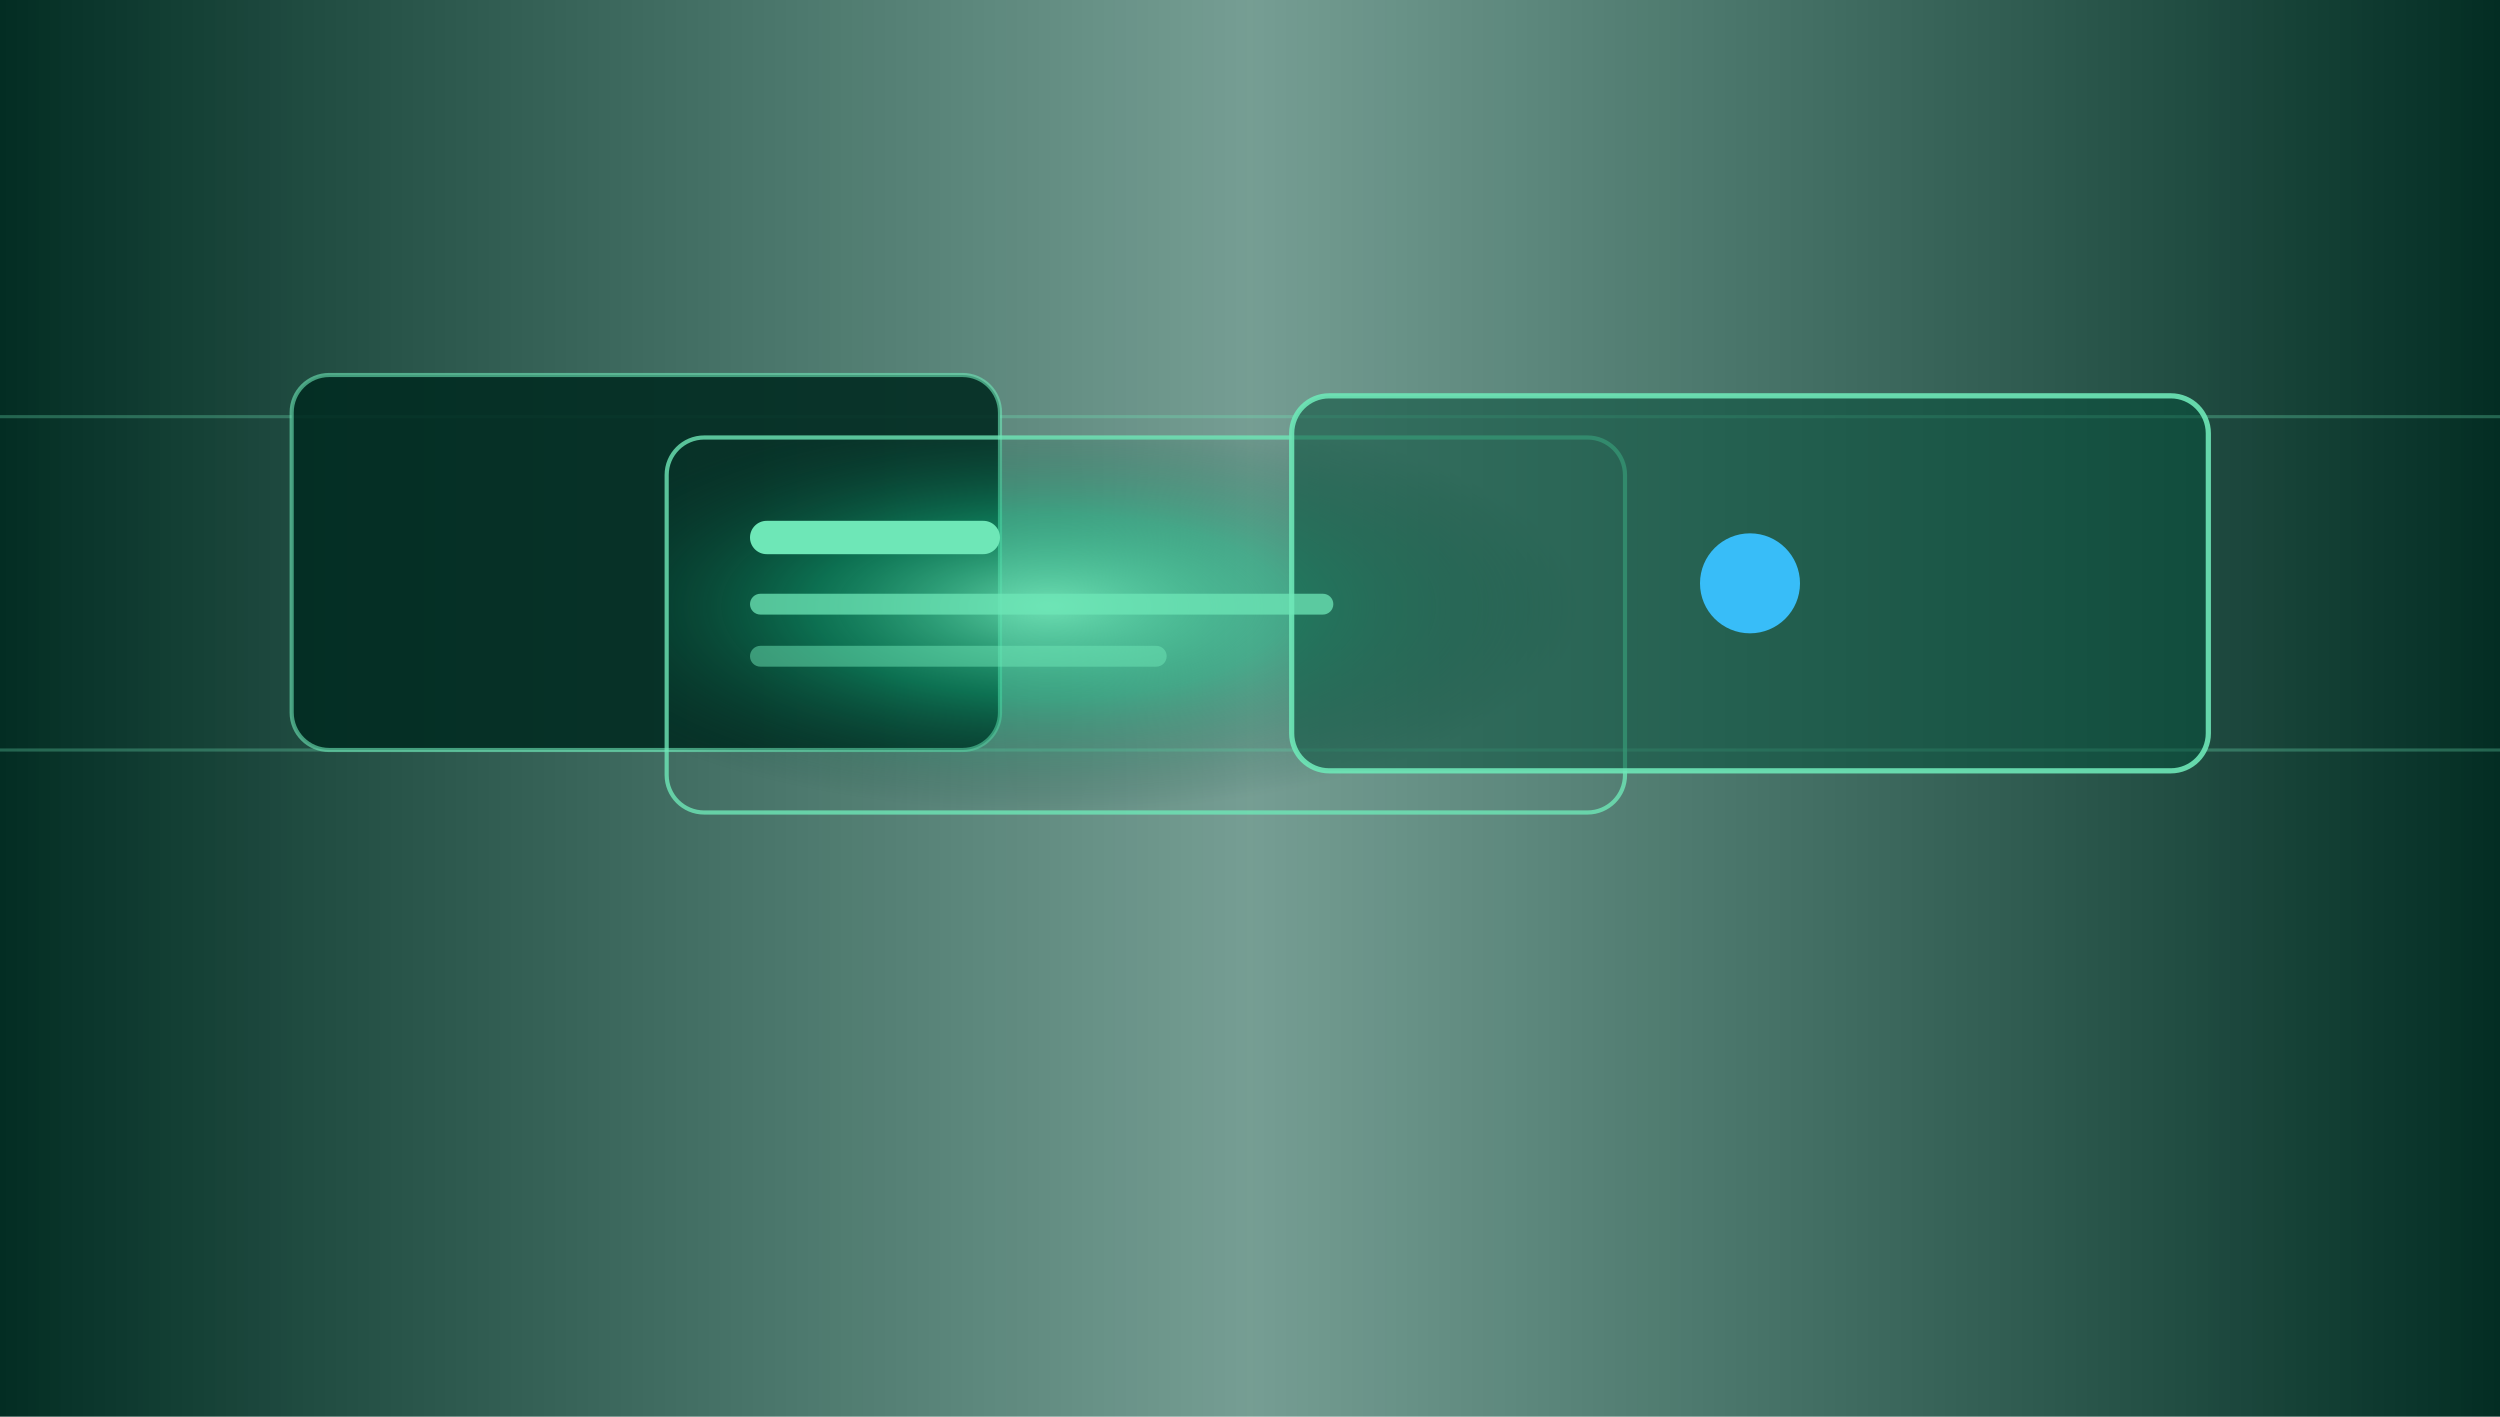
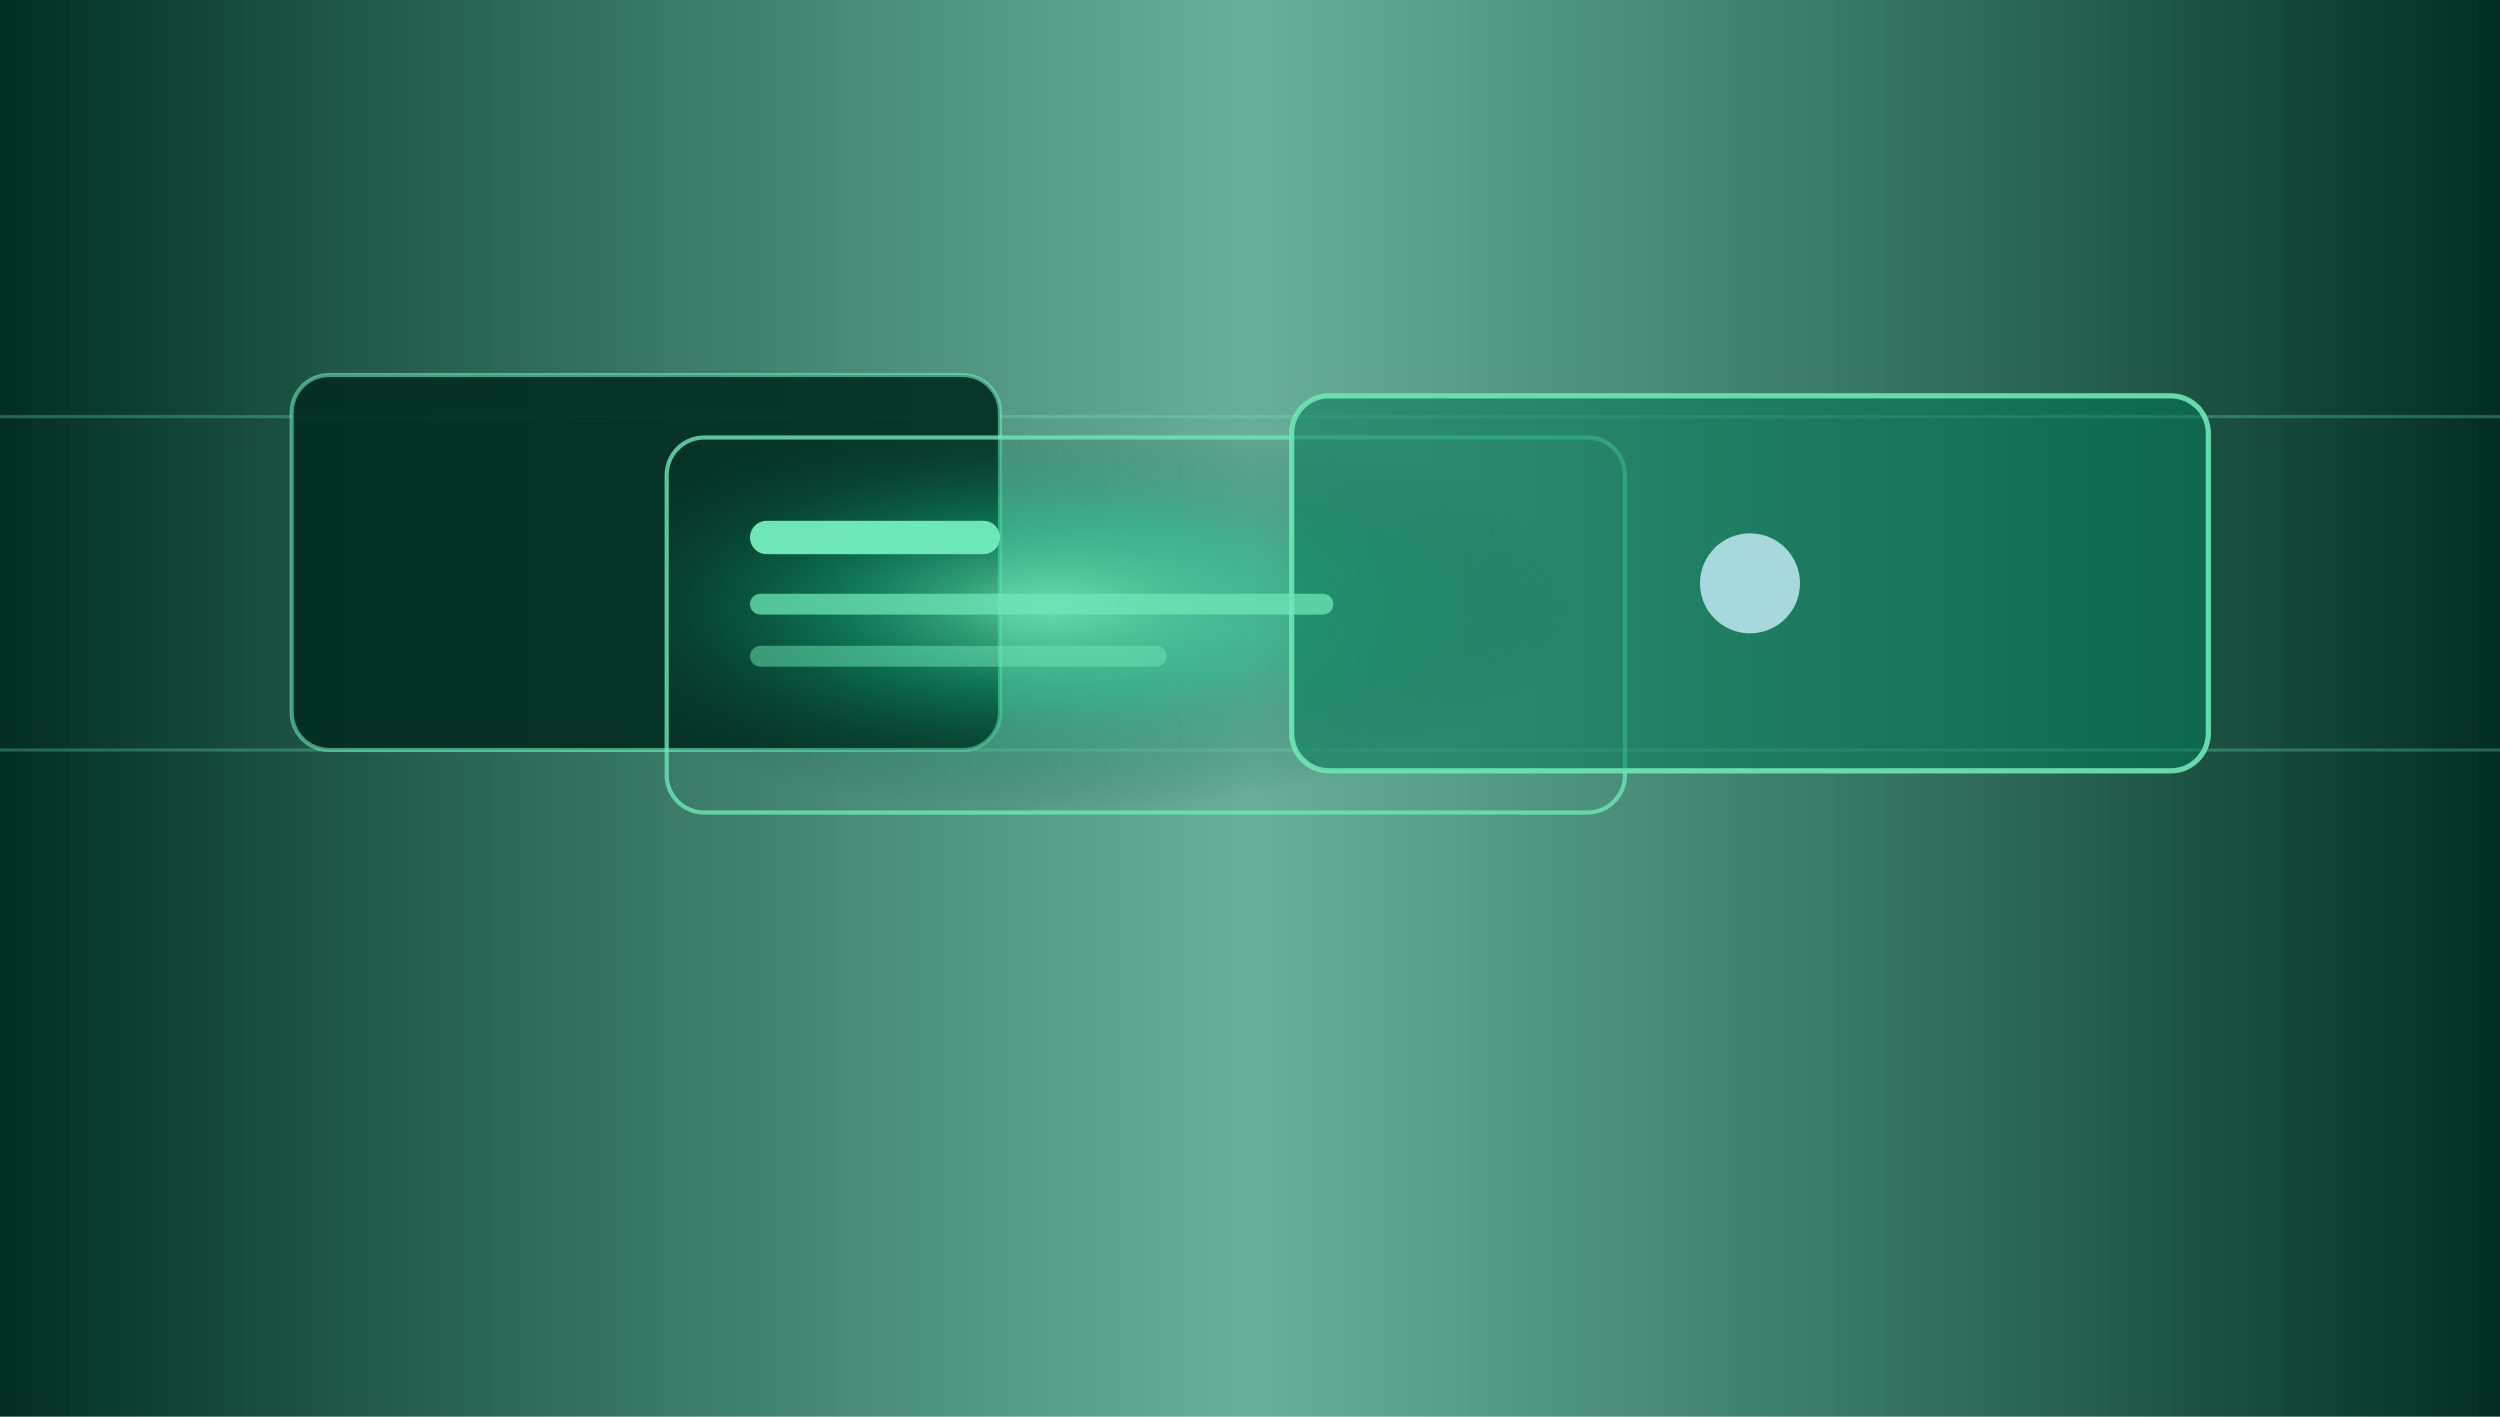
<svg xmlns="http://www.w3.org/2000/svg" viewBox="0 0 1200 680" preserveAspectRatio="xMidYMid slice" width="100%" height="100%">
  <defs>
    <linearGradient id="grad_resource_2" x1="0%" y1="0%" x2="100%" y2="0%">
      <stop offset="0%" stop-color="#022C22" />
-       <stop offset="50%" stop-color="#064E3B" stop-opacity="0.55" />
+       <stop offset="50%" stop-color="#047857" stop-opacity="0.6" />
      <stop offset="100%" stop-color="#022C22" />
    </linearGradient>
    <radialGradient id="glow_resource_2" cx="40%" cy="45%" r="55%">
-       <stop offset="0%" stop-color="#6EE7B7" stop-opacity="0.9" />
-       <stop offset="45%" stop-color="#10B981" stop-opacity="0.45" />
+       <stop offset="0%" stop-color="#6EE7B7" stop-opacity="0.85" />
+       <stop offset="45%" stop-color="#10B981" stop-opacity="0.4" />
      <stop offset="100%" stop-color="#022C22" stop-opacity="0" />
    </radialGradient>
  </defs>
  <rect width="1200" height="680" fill="url(#grad_resource_2)" />
  <line x1="0" y1="200" x2="1200" y2="200" stroke="#6EE7B7" stroke-width="1.5" stroke-opacity="0.3" />
  <line x1="0" y1="360" x2="1200" y2="360" stroke="#6EE7B7" stroke-width="1.5" stroke-opacity="0.3" />
  <rect x="140" y="180" width="340" height="180" rx="18" fill="#022C22" fill-opacity="0.9" stroke="#6EE7B7" stroke-width="2" stroke-opacity="0.6" />
  <rect x="320" y="210" width="460" height="180" rx="18" fill="url(#glow_resource_2)" stroke="#6EE7B7" stroke-width="2" stroke-opacity="0.8" />
-   <rect x="620" y="190" width="440" height="180" rx="18" fill="#064E3B" fill-opacity="0.55" stroke="#6EE7B7" stroke-width="2.5" stroke-opacity="0.9" />
+   <rect x="620" y="190" width="440" height="180" rx="18" fill="#047857" fill-opacity="0.55" stroke="#6EE7B7" stroke-width="2.5" stroke-opacity="0.9" />
  <rect x="360" y="250" width="120" height="16" rx="8" fill="#6EE7B7" />
  <rect x="360" y="285" width="280" height="10" rx="5" fill="#6EE7B7" fill-opacity="0.75" />
  <rect x="360" y="310" width="200" height="10" rx="5" fill="#6EE7B7" fill-opacity="0.5" />
-   <circle cx="840" cy="280" r="24" fill="#38BDF8" />
+   <circle cx="840" cy="280" r="24" fill="#A7D8DE" />
</svg>
